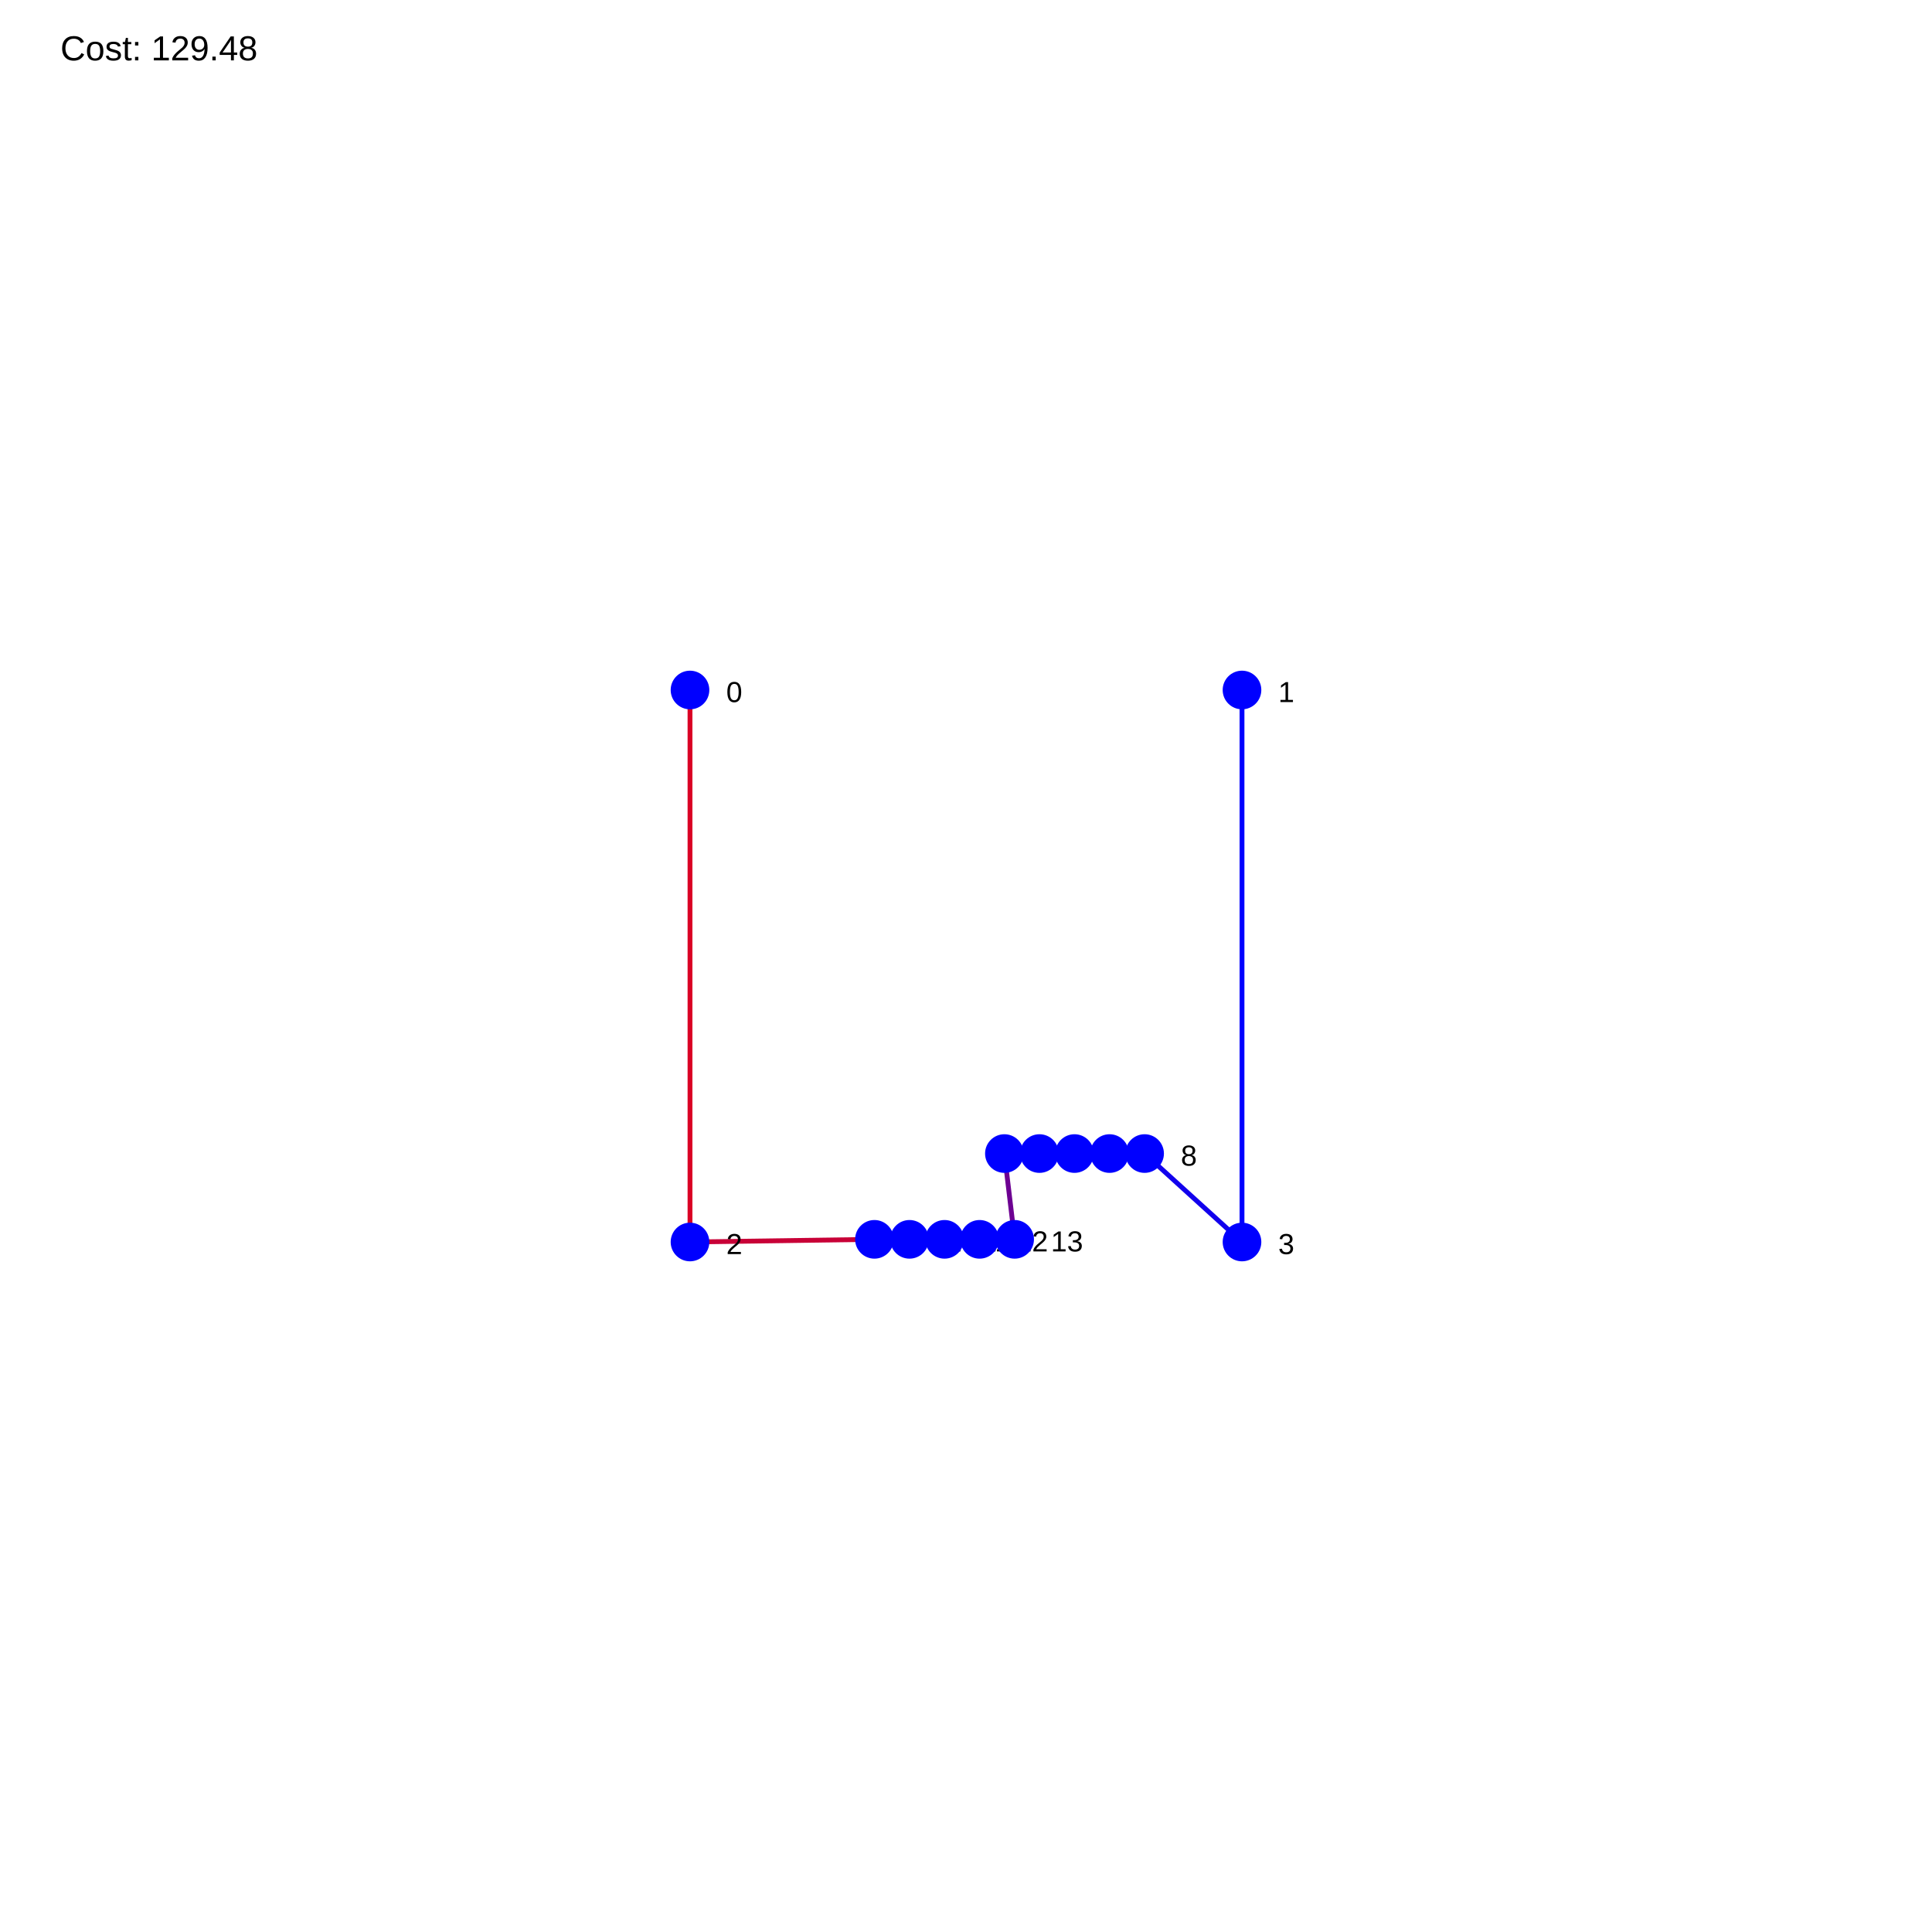
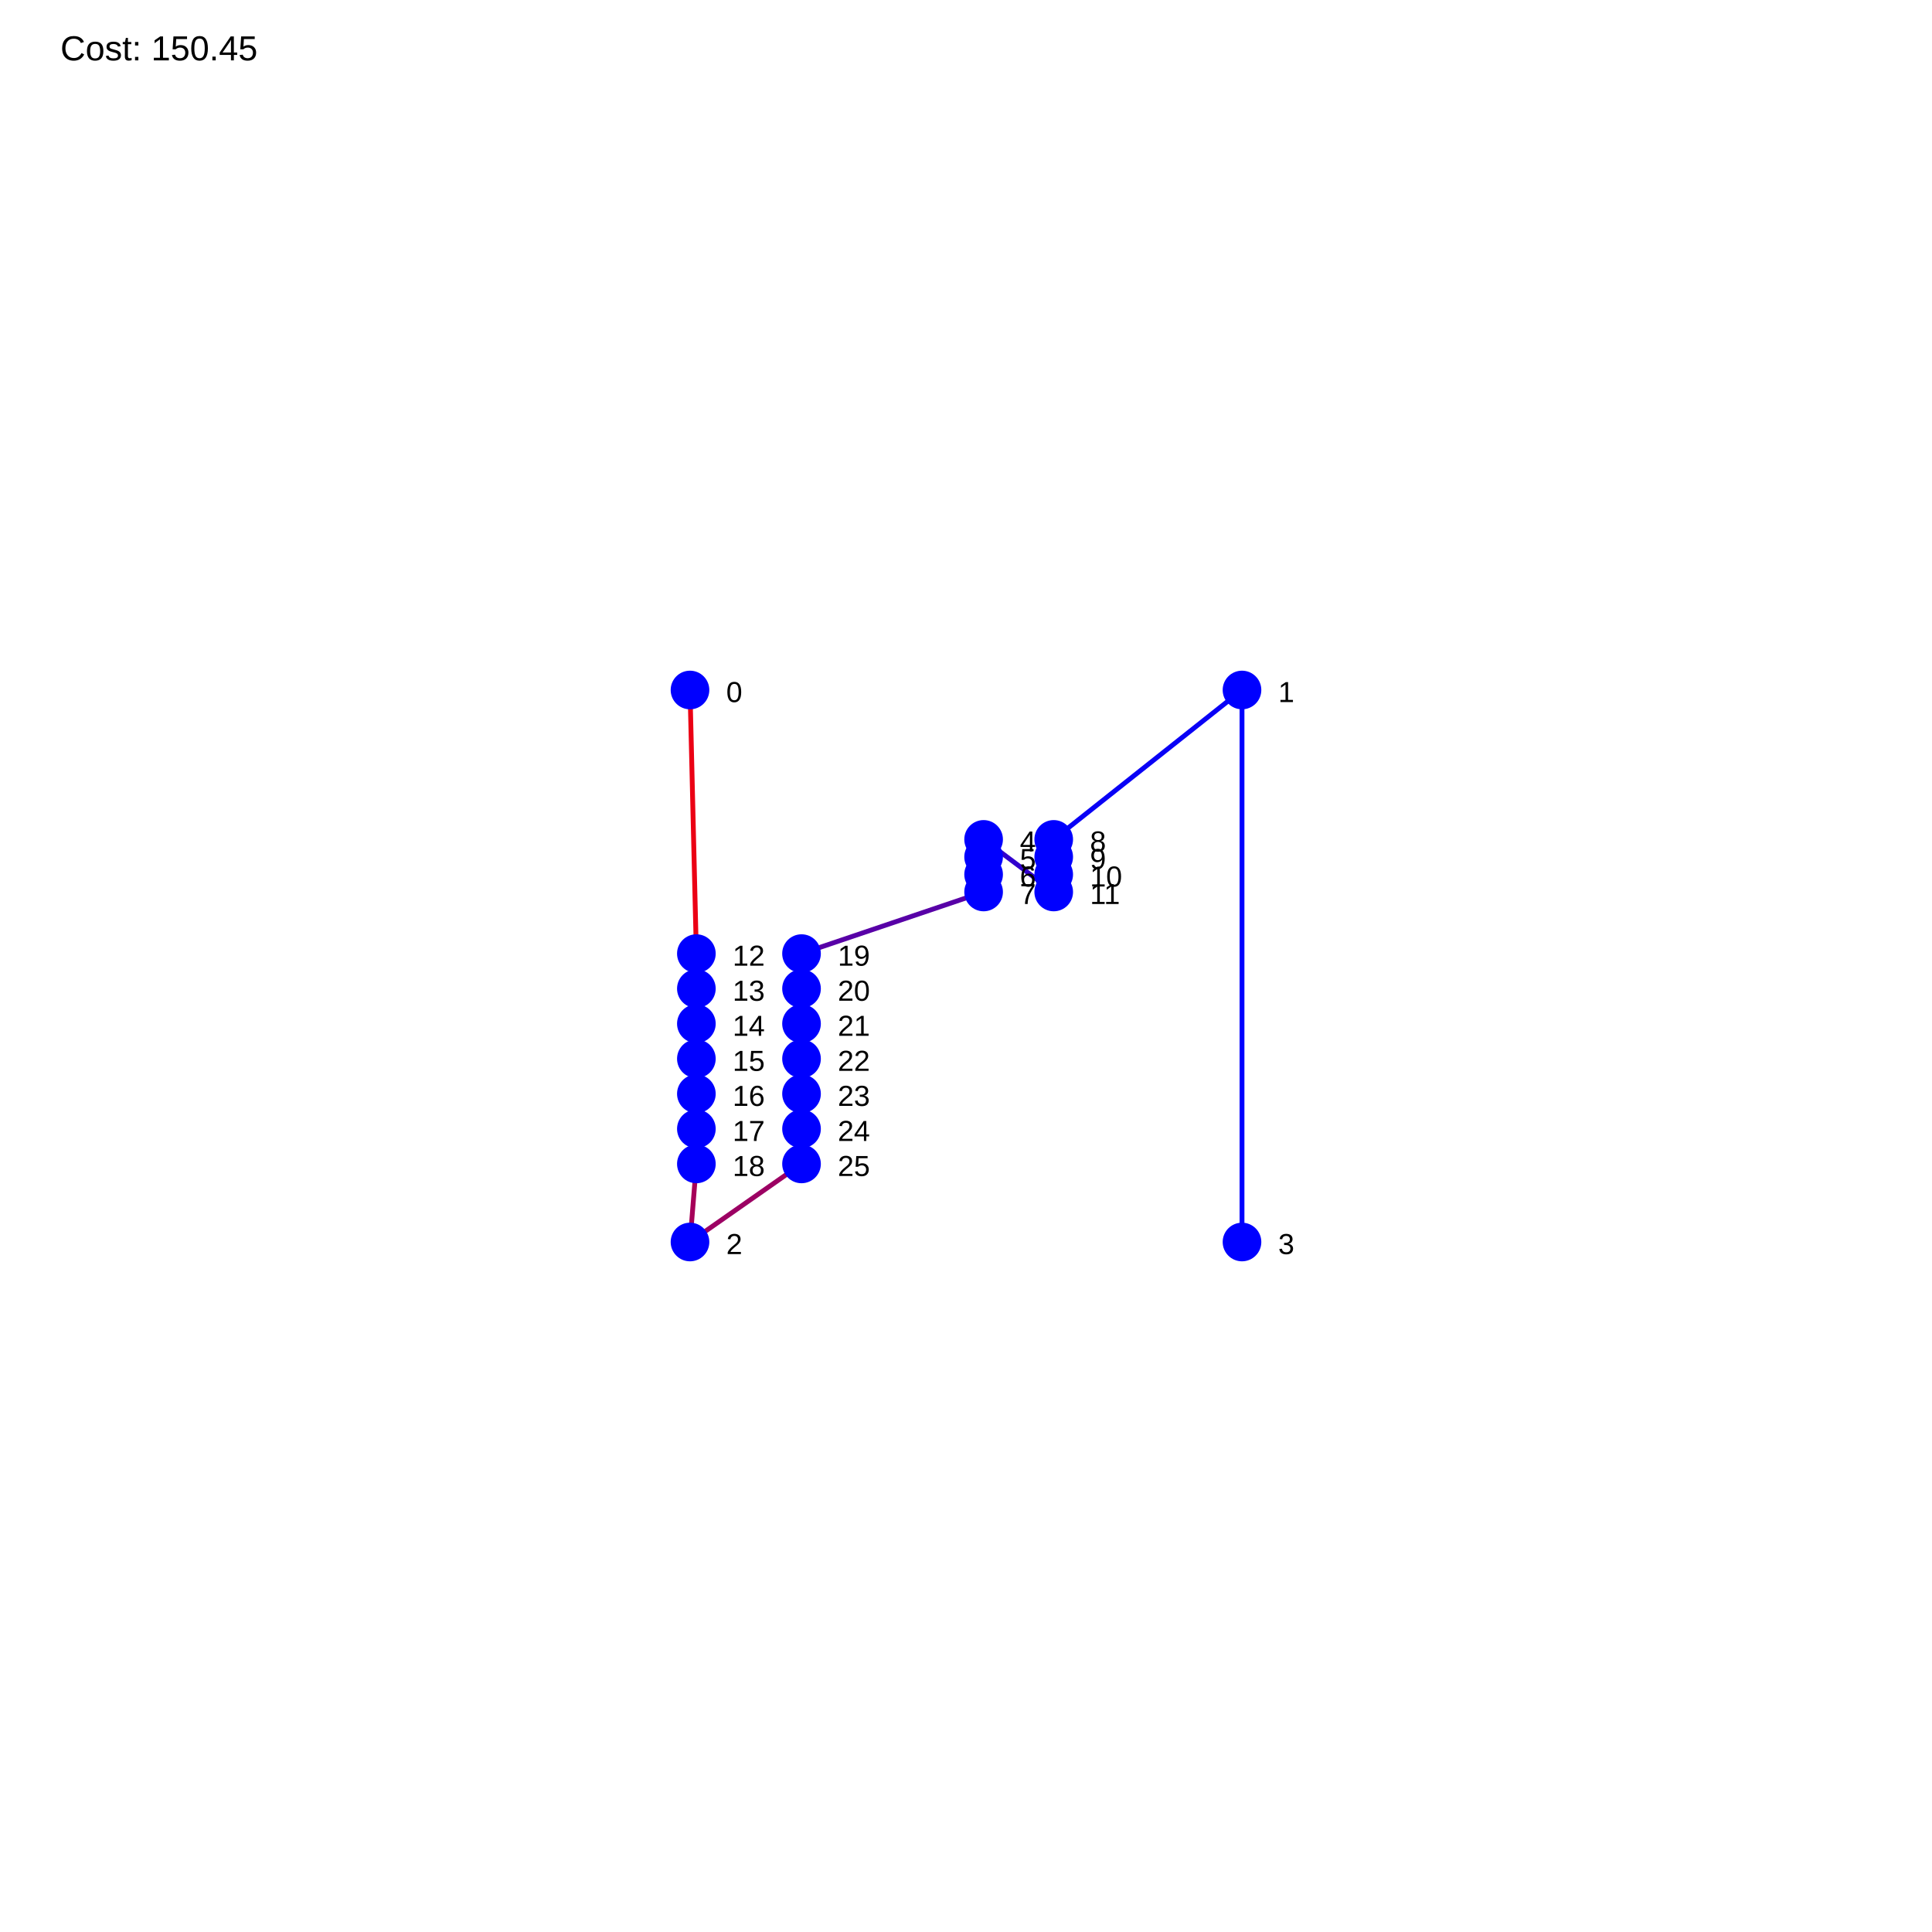
<svg xmlns="http://www.w3.org/2000/svg" width="800" height="800" viewBox="-257.143 -257.143 800 800">
  <rect x="-257.143" y="-257.143" width="800" height="800" fill="white" />
  <g>
-     <line x1="257.143" y1="28.571" x2="257.143" y2="257.143" stroke="rgb(0,0,255)" stroke-width="2" />
-     <line x1="257.143" y1="257.143" x2="216.813" y2="220.519" stroke="rgb(18,0,237)" stroke-width="2" />
-     <line x1="216.813" y1="220.519" x2="202.299" y2="220.519" stroke="rgb(36,0,219)" stroke-width="2" />
-     <line x1="202.299" y1="220.519" x2="187.785" y2="220.519" stroke="rgb(54,0,201)" stroke-width="2" />
-     <line x1="187.785" y1="220.519" x2="173.27" y2="220.519" stroke="rgb(72,0,183)" stroke-width="2" />
-     <line x1="173.27" y1="220.519" x2="158.756" y2="220.519" stroke="rgb(91,0,164)" stroke-width="2" />
-     <line x1="158.756" y1="220.519" x2="163.001" y2="256.039" stroke="rgb(109,0,146)" stroke-width="2" />
-     <line x1="163.001" y1="256.039" x2="148.487" y2="256.039" stroke="rgb(127,0,128)" stroke-width="2" />
-     <line x1="148.487" y1="256.039" x2="133.972" y2="256.039" stroke="rgb(145,0,110)" stroke-width="2" />
-     <line x1="133.972" y1="256.039" x2="119.458" y2="256.039" stroke="rgb(163,0,92)" stroke-width="2" />
-     <line x1="119.458" y1="256.039" x2="104.944" y2="256.039" stroke="rgb(182,0,73)" stroke-width="2" />
-     <line x1="104.944" y1="256.039" x2="28.571" y2="257.143" stroke="rgb(200,0,55)" stroke-width="2" />
-     <line x1="28.571" y1="257.143" x2="28.571" y2="28.571" stroke="rgb(218,0,37)" stroke-width="2" />
-     <line x1="28.571" y1="28.571" x2="28.571" y2="28.571" stroke="rgb(236,0,19)" stroke-width="2" />
+     <line x1="257.143" y1="257.143" x2="257.143" y2="28.571" stroke="rgb(0,0,255)" stroke-width="2" />
+     <line x1="257.143" y1="28.571" x2="179.178" y2="90.434" stroke="rgb(9,0,246)" stroke-width="2" />
+     <line x1="179.178" y1="90.434" x2="179.178" y2="97.691" stroke="rgb(19,0,236)" stroke-width="2" />
+     <line x1="179.178" y1="97.691" x2="179.178" y2="104.948" stroke="rgb(29,0,226)" stroke-width="2" />
+     <line x1="179.178" y1="104.948" x2="179.178" y2="112.205" stroke="rgb(39,0,216)" stroke-width="2" />
+     <line x1="179.178" y1="112.205" x2="150.149" y2="90.434" stroke="rgb(49,0,206)" stroke-width="2" />
+     <line x1="150.149" y1="90.434" x2="150.149" y2="97.691" stroke="rgb(58,0,197)" stroke-width="2" />
+     <line x1="150.149" y1="97.691" x2="150.149" y2="104.948" stroke="rgb(68,0,187)" stroke-width="2" />
+     <line x1="150.149" y1="104.948" x2="150.149" y2="112.205" stroke="rgb(78,0,177)" stroke-width="2" />
+     <line x1="150.149" y1="112.205" x2="74.751" y2="137.726" stroke="rgb(88,0,167)" stroke-width="2" />
+     <line x1="74.751" y1="137.726" x2="74.751" y2="152.24" stroke="rgb(98,0,157)" stroke-width="2" />
+     <line x1="74.751" y1="152.24" x2="74.751" y2="166.754" stroke="rgb(107,0,148)" stroke-width="2" />
+     <line x1="74.751" y1="166.754" x2="74.751" y2="181.269" stroke="rgb(117,0,138)" stroke-width="2" />
+     <line x1="74.751" y1="181.269" x2="74.751" y2="195.783" stroke="rgb(127,0,128)" stroke-width="2" />
+     <line x1="74.751" y1="195.783" x2="74.751" y2="210.297" stroke="rgb(137,0,118)" stroke-width="2" />
+     <line x1="74.751" y1="210.297" x2="74.751" y2="224.811" stroke="rgb(147,0,108)" stroke-width="2" />
+     <line x1="74.751" y1="224.811" x2="28.571" y2="257.143" stroke="rgb(156,0,99)" stroke-width="2" />
+     <line x1="28.571" y1="257.143" x2="31.209" y2="224.811" stroke="rgb(166,0,89)" stroke-width="2" />
+     <line x1="31.209" y1="224.811" x2="31.209" y2="210.297" stroke="rgb(176,0,79)" stroke-width="2" />
+     <line x1="31.209" y1="210.297" x2="31.209" y2="195.783" stroke="rgb(186,0,69)" stroke-width="2" />
+     <line x1="31.209" y1="195.783" x2="31.209" y2="181.269" stroke="rgb(196,0,59)" stroke-width="2" />
+     <line x1="31.209" y1="181.269" x2="31.209" y2="166.754" stroke="rgb(205,0,50)" stroke-width="2" />
+     <line x1="31.209" y1="166.754" x2="31.209" y2="152.24" stroke="rgb(215,0,40)" stroke-width="2" />
+     <line x1="31.209" y1="152.24" x2="31.209" y2="137.726" stroke="rgb(225,0,30)" stroke-width="2" />
+     <line x1="31.209" y1="137.726" x2="28.571" y2="28.571" stroke="rgb(235,0,20)" stroke-width="2" />
+     <line x1="28.571" y1="28.571" x2="28.571" y2="28.571" stroke="rgb(245,0,10)" stroke-width="2" />
  </g>
  <g>
    <circle cx="28.571" cy="28.571" r="8" fill="blue" />
    <text x="43.571" y="33.571" font-family="Arial" font-size="12" fill="black">0</text>
    <circle cx="257.143" cy="28.571" r="8" fill="blue" />
    <text x="272.143" y="33.571" font-family="Arial" font-size="12" fill="black">1</text>
    <circle cx="28.571" cy="257.143" r="8" fill="blue" />
    <text x="43.571" y="262.143" font-family="Arial" font-size="12" fill="black">2</text>
    <circle cx="257.143" cy="257.143" r="8" fill="blue" />
    <text x="272.143" y="262.143" font-family="Arial" font-size="12" fill="black">3</text>
-     <circle cx="158.756" cy="220.519" r="8" fill="blue" />
-     <text x="173.756" y="225.519" font-family="Arial" font-size="12" fill="black">4</text>
-     <circle cx="173.27" cy="220.519" r="8" fill="blue" />
-     <text x="188.27" y="225.519" font-family="Arial" font-size="12" fill="black">5</text>
-     <circle cx="187.785" cy="220.519" r="8" fill="blue" />
-     <text x="202.785" y="225.519" font-family="Arial" font-size="12" fill="black">6</text>
-     <circle cx="202.299" cy="220.519" r="8" fill="blue" />
-     <text x="217.299" y="225.519" font-family="Arial" font-size="12" fill="black">7</text>
-     <circle cx="216.813" cy="220.519" r="8" fill="blue" />
-     <text x="231.813" y="225.519" font-family="Arial" font-size="12" fill="black">8</text>
-     <circle cx="104.944" cy="256.039" r="8" fill="blue" />
-     <text x="119.944" y="261.039" font-family="Arial" font-size="12" fill="black">9</text>
-     <circle cx="119.458" cy="256.039" r="8" fill="blue" />
-     <text x="134.458" y="261.039" font-family="Arial" font-size="12" fill="black">10</text>
-     <circle cx="133.972" cy="256.039" r="8" fill="blue" />
-     <text x="148.972" y="261.039" font-family="Arial" font-size="12" fill="black">11</text>
-     <circle cx="148.487" cy="256.039" r="8" fill="blue" />
-     <text x="163.487" y="261.039" font-family="Arial" font-size="12" fill="black">12</text>
-     <circle cx="163.001" cy="256.039" r="8" fill="blue" />
-     <text x="178.001" y="261.039" font-family="Arial" font-size="12" fill="black">13</text>
+     <circle cx="150.149" cy="90.434" r="8" fill="blue" />
+     <text x="165.149" y="95.434" font-family="Arial" font-size="12" fill="black">4</text>
+     <circle cx="150.149" cy="97.691" r="8" fill="blue" />
+     <text x="165.149" y="102.691" font-family="Arial" font-size="12" fill="black">5</text>
+     <circle cx="150.149" cy="104.948" r="8" fill="blue" />
+     <text x="165.149" y="109.948" font-family="Arial" font-size="12" fill="black">6</text>
+     <circle cx="150.149" cy="112.205" r="8" fill="blue" />
+     <text x="165.149" y="117.205" font-family="Arial" font-size="12" fill="black">7</text>
+     <circle cx="179.178" cy="90.434" r="8" fill="blue" />
+     <text x="194.178" y="95.434" font-family="Arial" font-size="12" fill="black">8</text>
+     <circle cx="179.178" cy="97.691" r="8" fill="blue" />
+     <text x="194.178" y="102.691" font-family="Arial" font-size="12" fill="black">9</text>
+     <circle cx="179.178" cy="104.948" r="8" fill="blue" />
+     <text x="194.178" y="109.948" font-family="Arial" font-size="12" fill="black">10</text>
+     <circle cx="179.178" cy="112.205" r="8" fill="blue" />
+     <text x="194.178" y="117.205" font-family="Arial" font-size="12" fill="black">11</text>
+     <circle cx="31.209" cy="137.726" r="8" fill="blue" />
+     <text x="46.209" y="142.726" font-family="Arial" font-size="12" fill="black">12</text>
+     <circle cx="31.209" cy="152.24" r="8" fill="blue" />
+     <text x="46.209" y="157.24" font-family="Arial" font-size="12" fill="black">13</text>
+     <circle cx="31.209" cy="166.754" r="8" fill="blue" />
+     <text x="46.209" y="171.754" font-family="Arial" font-size="12" fill="black">14</text>
+     <circle cx="31.209" cy="181.269" r="8" fill="blue" />
+     <text x="46.209" y="186.269" font-family="Arial" font-size="12" fill="black">15</text>
+     <circle cx="31.209" cy="195.783" r="8" fill="blue" />
+     <text x="46.209" y="200.783" font-family="Arial" font-size="12" fill="black">16</text>
+     <circle cx="31.209" cy="210.297" r="8" fill="blue" />
+     <text x="46.209" y="215.297" font-family="Arial" font-size="12" fill="black">17</text>
+     <circle cx="31.209" cy="224.811" r="8" fill="blue" />
+     <text x="46.209" y="229.811" font-family="Arial" font-size="12" fill="black">18</text>
+     <circle cx="74.751" cy="137.726" r="8" fill="blue" />
+     <text x="89.751" y="142.726" font-family="Arial" font-size="12" fill="black">19</text>
+     <circle cx="74.751" cy="152.24" r="8" fill="blue" />
+     <text x="89.751" y="157.24" font-family="Arial" font-size="12" fill="black">20</text>
+     <circle cx="74.751" cy="166.754" r="8" fill="blue" />
+     <text x="89.751" y="171.754" font-family="Arial" font-size="12" fill="black">21</text>
+     <circle cx="74.751" cy="181.269" r="8" fill="blue" />
+     <text x="89.751" y="186.269" font-family="Arial" font-size="12" fill="black">22</text>
+     <circle cx="74.751" cy="195.783" r="8" fill="blue" />
+     <text x="89.751" y="200.783" font-family="Arial" font-size="12" fill="black">23</text>
+     <circle cx="74.751" cy="210.297" r="8" fill="blue" />
+     <text x="89.751" y="215.297" font-family="Arial" font-size="12" fill="black">24</text>
+     <circle cx="74.751" cy="224.811" r="8" fill="blue" />
+     <text x="89.751" y="229.811" font-family="Arial" font-size="12" fill="black">25</text>
  </g>
-   <text x="-232.143" y="-232.143" font-family="Arial" font-size="14.4" fill="black"> Cost: 129.48</text>
+   <text x="-232.143" y="-232.143" font-family="Arial" font-size="14.4" fill="black"> Cost: 150.45</text>
</svg>
